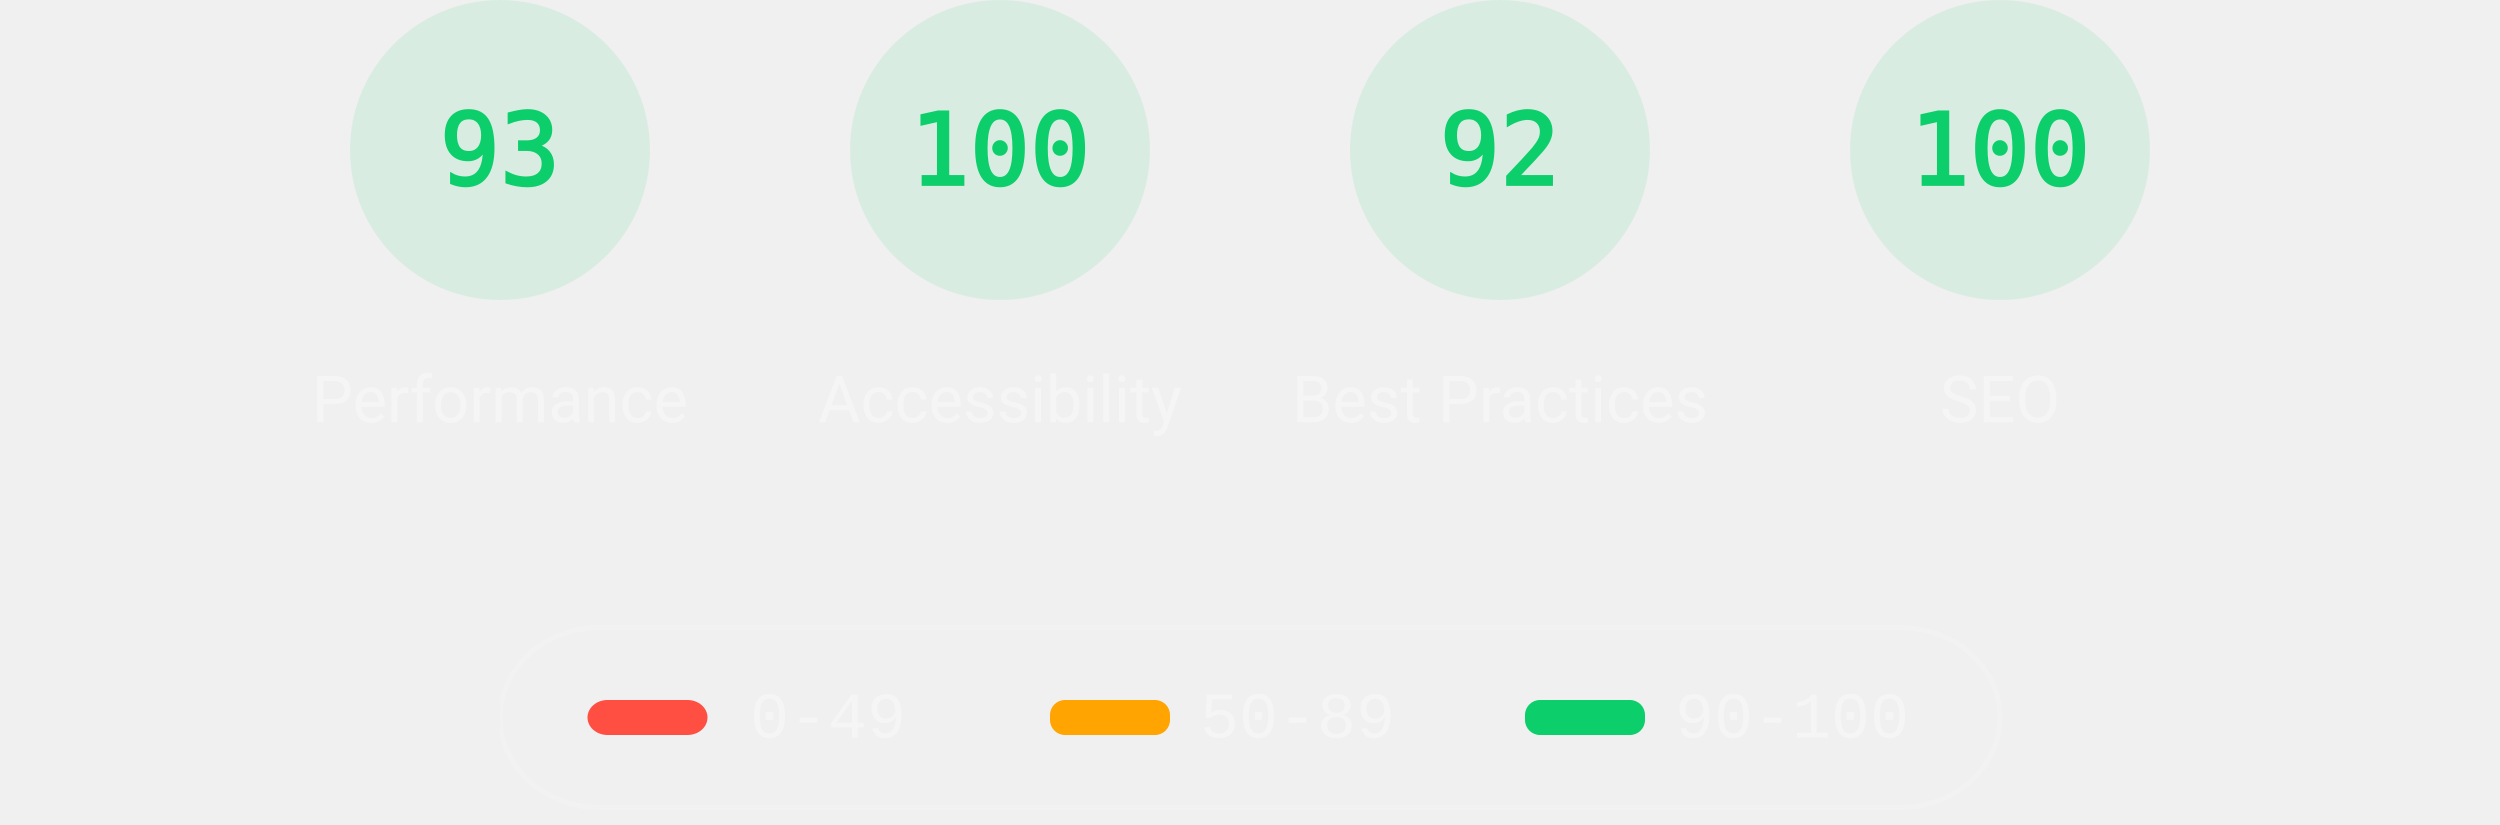
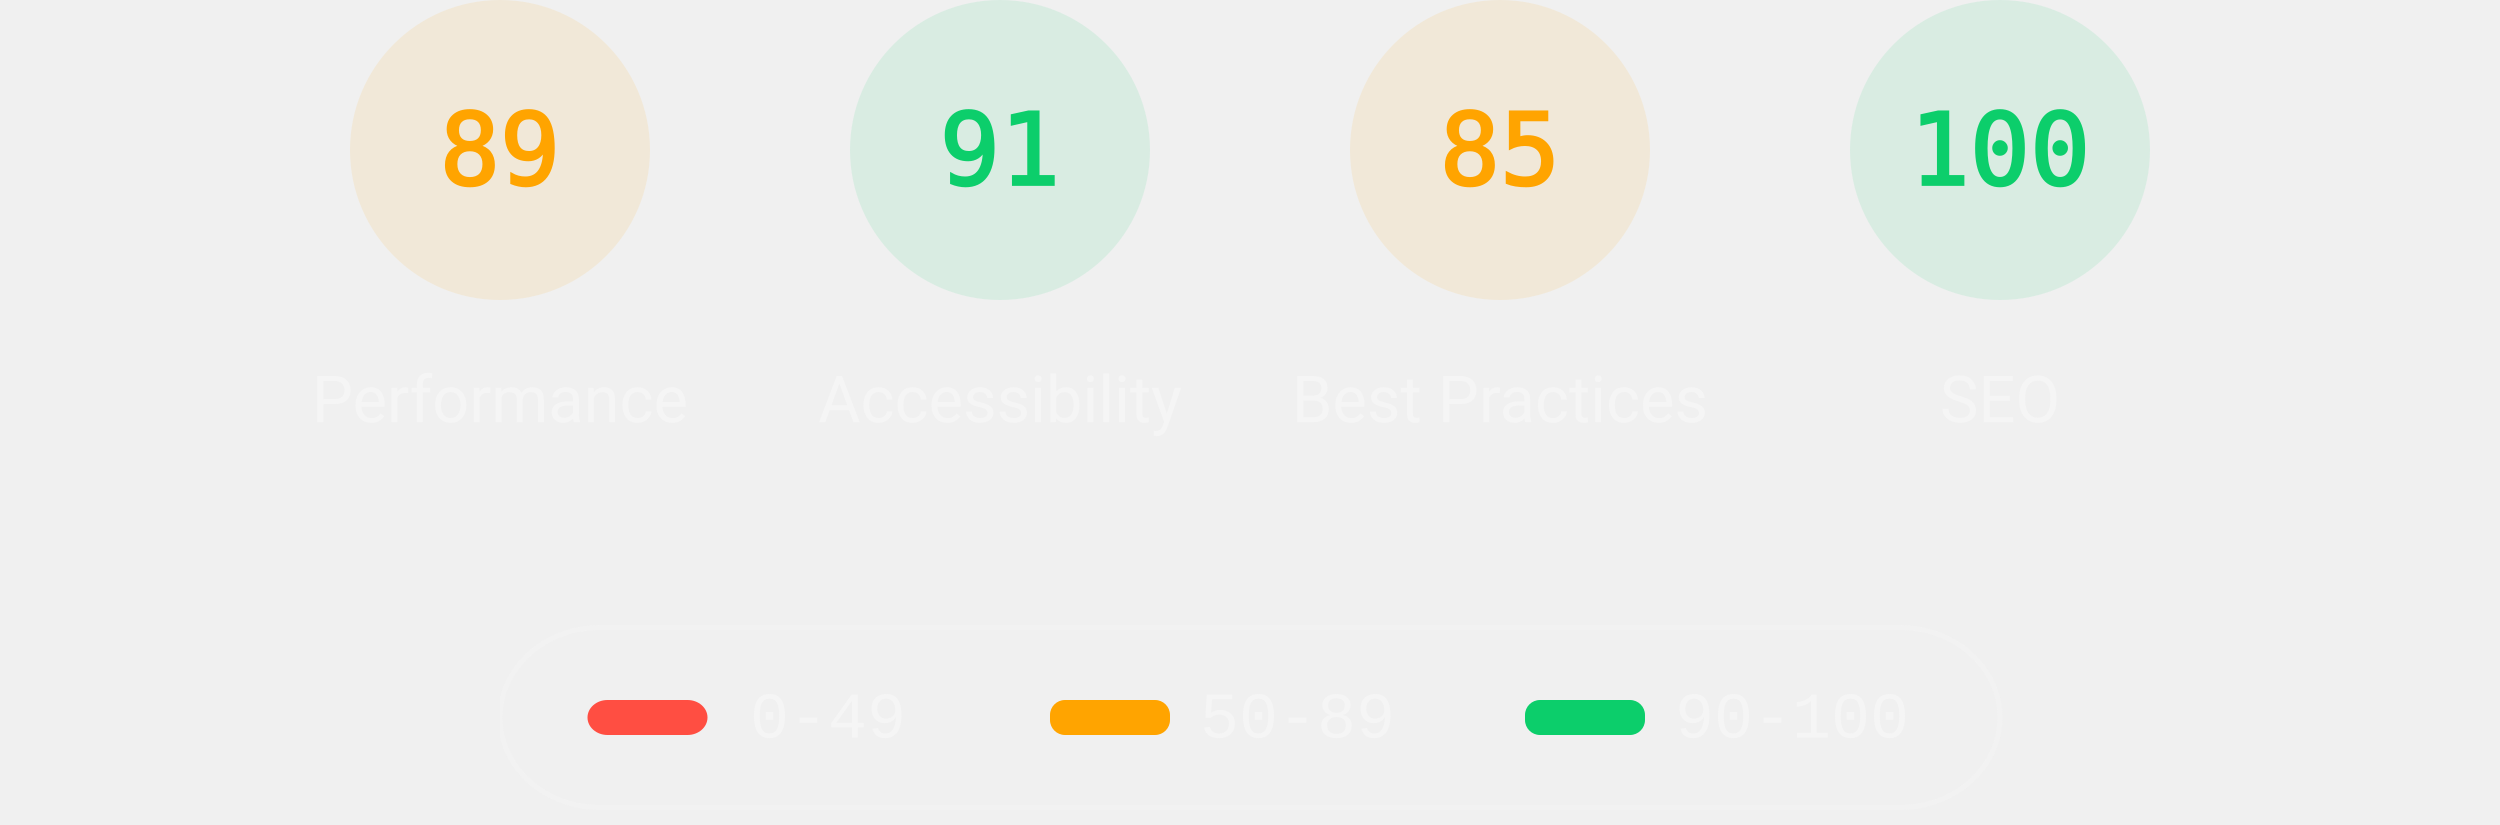
<svg xmlns="http://www.w3.org/2000/svg" class="theme--dark" fill="none" width="1000" height="330">
  <style>
			.gauge-base {
				opacity: 0.1
			}

			.gauge-arc {
				fill: none;
				animation-delay: 250ms;
				stroke-linecap: round;
				transform: rotate(-90deg);
				transform-origin: 100px 60px;
				animation: load-gauge 1s ease forwards
			}

			.guage-text {
				font-size: 40px;
				font-family: monospace;
				text-align: center
			}

			.guage-red {
				color: #ff4e42;
				fill: #ff4e42;
				stroke: #ff4e42
			}
			.guage-orange {
				color: #ffa400;
				fill: #ffa400;
				stroke: #ffa400
			}
			.guage-green {
				color: #0cce6b;
				fill: #0cce6b;
				stroke: #0cce6b
			}
			.theme--agnostic .guage-undefined {
				color: #5c5c5c;
				fill: #5c5c5c;
				stroke: #5c5c5c
			}
			.theme--light .guage-undefined {
				color: #1e1e1e;
				fill: #1e1e1e;
				stroke: #1e1e1e
			}
			.theme--dark .guage-undefined {
				color: #f5f5f5;
				fill: #f5f5f5;
				stroke: #f5f5f5
			}

			.guage-title {
				stroke: none;
				font-size: 26px;
				line-height: 26px;
				font-family: Roboto, Halvetica, Arial, sans-serif
			}
			.metric.guage-title {
				font-family: 'Courier New', Courier, monospace
			}
			.theme--agnostic .guage-title {
				color: #737373;
				fill: #737373
			}
			.theme--light .guage-title {
				color: #212121;
				fill: #212121
			}
			.theme--dark .guage-title {
				color: #f5f5f5;
				fill: #f5f5f5
			}

			@keyframes load-gauge {
				from {
					stroke-dasharray: 0 352.858
				}
			}
			.lh-gauge--pwa__disc {
				fill: #e0e0e0
			}
			.lh-gauge--pwa__logo {
				position: relative;
				fill: #b0b0b0
			}
			.lh-gauge--pwa__invisible {
				display: none
			}
			.lh-gauge--pwa__visible {
				display: inline
			}
			.guage-invisible {
				display: none
			}
			.lh-gauge--pwa__logo--primary-color {
				fill: #304ffe
			}
			.theme--agnostic .lh-gauge--pwa__logo--secondary-color {
				fill: #787878
			}
			.theme--light .lh-gauge--pwa__logo--secondary-color {
				fill: #3d3d3d
			}
			.theme--dark .lh-gauge--pwa__logo--secondary-color {
				fill: #d8b6b6
			}
			.theme--light #svg_2 {
				stroke: #00000022
			}
			.theme--agnostic #svg_2 {
				stroke: #616161
			}
			.theme--light #svg_2 {
				stroke: #00000022
			}
			.theme--dark #svg_2 {
				stroke: #f5f5f566
			}
		</style>
-   <svg class="guage-div guage-perf guage-green" viewBox="0 0 200 200" width="200" height="200" x="100" y="0">
-     <circle class="gauge-base" r="56" cx="100" cy="60" stroke-width="8" />
-     <circle class="gauge-arc guage-arc-1" r="56" cx="100" cy="60" stroke-width="8" style="stroke-dasharray: 327.228, 351.858;" />
-     <text class="guage-text" x="100px" y="60px" alignment-baseline="central" dominant-baseline="central" text-anchor="middle">93</text>
+   <svg class="guage-div guage-perf guage-orange" viewBox="0 0 200 200" width="200" height="200" x="100" y="0">
+     <circle class="gauge-base" r="56" cx="100" cy="60" stroke-width="8" />
+     <circle class="gauge-arc guage-arc-1" r="56" cx="100" cy="60" stroke-width="8" style="stroke-dasharray: 313.154, 351.858;" />
+     <text class="guage-text" x="100px" y="60px" alignment-baseline="central" dominant-baseline="central" text-anchor="middle">89</text>
    <text class="guage-title" x="100px" y="160px" alignment-baseline="central" dominant-baseline="central" text-anchor="middle">Performance</text>
  </svg>
  <svg class="guage-div guage-acc guage-green" viewBox="0 0 200 200" width="200" height="200" x="300" y="0">
    <circle class="gauge-base" r="56" cx="100" cy="60" stroke-width="8" />
-     <circle class="gauge-arc guage-arc-2" r="56" cx="100" cy="60" stroke-width="8" style="stroke-dasharray: 351.858, 351.858;" />
-     <text class="guage-text" x="100px" y="60px" alignment-baseline="central" dominant-baseline="central" text-anchor="middle">100</text>
+     <circle class="gauge-arc guage-arc-2" r="56" cx="100" cy="60" stroke-width="8" style="stroke-dasharray: 320.191, 351.858;" />
+     <text class="guage-text" x="100px" y="60px" alignment-baseline="central" dominant-baseline="central" text-anchor="middle">91</text>
    <text class="guage-title" x="100px" y="160px" alignment-baseline="central" dominant-baseline="central" text-anchor="middle">Accessibility</text>
  </svg>
-   <svg class="guage-div guage-best guage-green" viewBox="0 0 200 200" width="200" height="200" x="500" y="0">
-     <circle class="gauge-base" r="56" cx="100" cy="60" stroke-width="8" />
-     <circle class="gauge-arc guage-arc-3" r="56" cx="100" cy="60" stroke-width="8" style="stroke-dasharray: 323.709, 351.858;" />
-     <text class="guage-text" x="100px" y="60px" alignment-baseline="central" dominant-baseline="central" text-anchor="middle">92</text>
+   <svg class="guage-div guage-best guage-orange" viewBox="0 0 200 200" width="200" height="200" x="500" y="0">
+     <circle class="gauge-base" r="56" cx="100" cy="60" stroke-width="8" />
+     <circle class="gauge-arc guage-arc-3" r="56" cx="100" cy="60" stroke-width="8" style="stroke-dasharray: 299.079, 351.858;" />
+     <text class="guage-text" x="100px" y="60px" alignment-baseline="central" dominant-baseline="central" text-anchor="middle">85</text>
    <text class="guage-title" x="100px" y="160px" alignment-baseline="central" dominant-baseline="central" text-anchor="middle">Best Practices</text>
  </svg>
  <svg class="guage-div guage-seo guage-green" viewBox="0 0 200 200" width="200" height="200" x="700" y="0">
    <circle class="gauge-base" r="56" cx="100" cy="60" stroke-width="8" />
    <circle class="gauge-arc guage-arc-4" r="56" cx="100" cy="60" stroke-width="8" style="stroke-dasharray: 351.858, 351.858;" />
    <text class="guage-text" x="100px" y="60px" alignment-baseline="central" dominant-baseline="central" text-anchor="middle">100</text>
    <text class="guage-title" x="100px" y="160px" alignment-baseline="central" dominant-baseline="central" text-anchor="middle">SEO</text>
  </svg>
  <svg class="guage-div guage-pwa guage-invisible" viewBox="0 0 200 200" width="200" height="200" x="900" y="0">
    <svg viewBox="0 0 60 60" width="112" height="112" x="44" y="4">
      <defs>
        <linearGradient id="lh-gauge--pwa__check-circle__gradient-0" x1="50%" y1="0%" x2="50%" y2="100%">
          <stop stop-color="#00C852" offset="0%" />
          <stop stop-color="#009688" offset="100%" />
        </linearGradient>
        <linearGradient id="lh-gauge--pwa__installable__shadow-gradient-0" x1="76.056%" x2="24.111%" y1="82.995%" y2="24.735%">
          <stop stop-color="#A5D6A7" offset="0%" />
          <stop stop-color="#80CBC4" offset="100%" />
        </linearGradient>
        <linearGradient id="lh-gauge--pwa__fast-reliable__shadow-gradient-0" x1="76.056%" y1="82.995%" x2="25.678%" y2="26.493%">
          <stop stop-color="#64B5F6" offset="0%" />
          <stop stop-color="#2979FF" offset="100%" />
        </linearGradient>
        <g id="lh-gauge--pwa__fast-reliable-badge-0">
          <circle fill="#FFFFFF" cx="10" cy="10" r="10" />
          <path fill="#304FFE" d="M10 3.58l5.25 2.34v3.5c0 3.23-2.24 6.26-5.25 7-3.01-.74-5.25-3.77-5.25-7v-3.5L10 3.58zm-.47 10.74l2.76-4.83.03-.07c.04-.08 0-.24-.22-.24h-1.64l.47-3.26h-.47l-2.7 4.77c-.02.01.05-.1-.04.05-.09.16-.1.31.18.31h1.63l-.47 3.27h.47z" />
        </g>
        <g id="lh-gauge--pwa__installable-badge-0">
          <circle fill="#FFFFFF" cx="10" cy="10" r="10" />
          <path fill="#009688" d="M10 4.167A5.835 5.835 0 0 0 4.167 10 5.835 5.835 0 0 0 10 15.833 5.835 5.835 0 0 0 15.833 10 5.835 5.835 0 0 0 10 4.167zm2.917 6.416h-2.334v2.334H9.417v-2.334H7.083V9.417h2.334V7.083h1.166v2.334h2.334v1.166z" />
        </g>
      </defs>
      <g stroke="none" fill-rule="nonzero">
        <circle class="lh-gauge--pwa__disc" cx="30" cy="30" r="30" />
        <g class="lh-gauge--pwa__logo">
          <path d="M35.66 19.39l.7-1.75h2L37.4 15 38.6 12l3.4 9h-2.51l-.58-1.61z" />
          <path d="M33.52 21l3.65-9h-2.42l-2.5 5.82L30.5 12h-1.86l-1.9 5.82-1.35-2.65-1.21 3.72L25.4 21h2.38l1.72-5.2 1.64 5.2z" />
          <path fill-rule="nonzero" d="M20.3 17.91h1.48c.45 0 .85-.05 1.2-.15l.39-1.18 1.07-3.3a2.64 2.64 0 0 0-.28-.37c-.55-.6-1.36-.91-2.42-.91H18v9h2.3V17.9zm1.96-3.84c.22.22.33.5.33.87 0 .36-.1.65-.29.87-.2.23-.59.35-1.15.35h-.86v-2.41h.87c.52 0 .89.1 1.1.32z" />
        </g>
        <rect class="lh-gauge--pwa__component lh-gauge--pwa__na-line lh-gauge--pwa__invisible" fill="#FFFFFF" x="20" y="32" width="20" height="4" rx="2" />
        <g class="lh-gauge--pwa__component lh-gauge--pwa__fast-reliable-badge lh-gauge--pwa__invisible" transform="translate(20, 29)">
          <path fill="url(#lh-gauge--pwa__fast-reliable__shadow-gradient-0)" d="M33.63 19.49A30 30 0 0 1 16.2 30.36L3 17.14 17.14 3l16.49 16.49z" />
          <use href="#lh-gauge--pwa__fast-reliable-badge-0" />
        </g>
        <g class="lh-gauge--pwa__component lh-gauge--pwa__installable-badge lh-gauge--pwa__invisible" transform="translate(20, 29)">
          <path fill="url(#lh-gauge--pwa__installable__shadow-gradient-0)" d="M33.629 19.487c-4.272 5.453-10.391 9.39-17.415 10.869L3 17.142 17.142 3 33.63 19.487z" />
          <use href="#lh-gauge--pwa__installable-badge-0" />
        </g>
        <g class="lh-gauge--pwa__component lh-gauge--pwa__fast-reliable-installable-badges lh-gauge--pwa__invisible">
          <g transform="translate(8, 29)">
            <path fill="url(#lh-gauge--pwa__fast-reliable__shadow-gradient-0)" d="M16.321 30.463L3 17.143 17.142 3l22.365 22.365A29.864 29.864 0 0 1 22 31c-1.942 0-3.84-.184-5.679-.537z" />
            <use href="#lh-gauge--pwa__fast-reliable-badge-0" />
          </g>
          <g transform="translate(32, 29)">
            <path fill="url(#lh-gauge--pwa__installable__shadow-gradient-0)" d="M25.982 11.84a30.107 30.107 0 0 1-13.08 15.203L3 17.143 17.142 3l8.84 8.84z" />
            <use href="#lh-gauge--pwa__installable-badge-0" />
          </g>
        </g>
        <g class="lh-gauge--pwa__component lh-gauge--pwa__check-circle lh-gauge--pwa__invisible" transform="translate(18, 28)">
          <circle fill="#FFFFFF" cx="12" cy="12" r="12" />
          <path fill="url(#lh-gauge--pwa__check-circle__gradient-0)" d="M12 2a10 10 0 1 0 0 20 10 10 0 0 0 0-20zm-2 15l-5-5 1.41-1.41L10 14.17l7.59-7.59L19 8l-9 9z" />
        </g>
      </g>
    </svg>
    <text class="guage-title" y="160px" alignment-baseline="central" dominant-baseline="central" text-anchor="middle">
      <tspan x="100px" dy="-6px">Progressive</tspan>
      <tspan x="100px" dy="30px">Web App</tspan>
    </text>
  </svg>
  <svg width="604" height="76" x="200" y="250">
    <g>
      <rect fill="none" id="canvas_background" height="80" width="604" y="-1" x="-1" />
      <g display="none" overflow="visible" y="0" x="0" height="100%" width="100%" id="canvasGrid">
        <rect fill="url(#gridpattern)" stroke-width="0" y="0" x="0" height="100%" width="100%" />
      </g>
    </g>
    <g>
      <rect fill-opacity="0" stroke-width="2" rx="40" id="svg_2" height="72" width="600" y="1" x="0" fill="#000000" />
      <rect stroke="#000" rx="8" id="svg_3" height="14" width="48" y="30" x="35" stroke-opacity="null" stroke-width="0" fill="#ff4e42" />
      <rect stroke="#000" rx="6" id="svg_4" height="14" width="48" y="30" x="220" stroke-opacity="null" stroke-width="0" fill="#ffa400" />
      <rect stroke="#000" rx="6" id="svg_5" height="14" width="48" y="30" x="410" stroke-opacity="null" stroke-width="0" fill="#0cce6b" />
      <text class="metric guage-title" xml:space="preserve" text-anchor="start" font-size="26" id="svg_6" y="45" x="100" stroke-opacity="null" stroke-width="0" stroke="#000">0-49</text>
      <text class="metric guage-title" xml:space="preserve" text-anchor="start" font-size="26" id="svg_7" y="45" x="280" stroke-opacity="null" stroke-width="0" stroke="#000">50-89</text>
      <text class="metric guage-title" xml:space="preserve" text-anchor="start" font-size="26" id="svg_8" y="45" x="470" stroke-opacity="null" stroke-width="0" stroke="#000">90-100</text>
    </g>
  </svg>
</svg>
